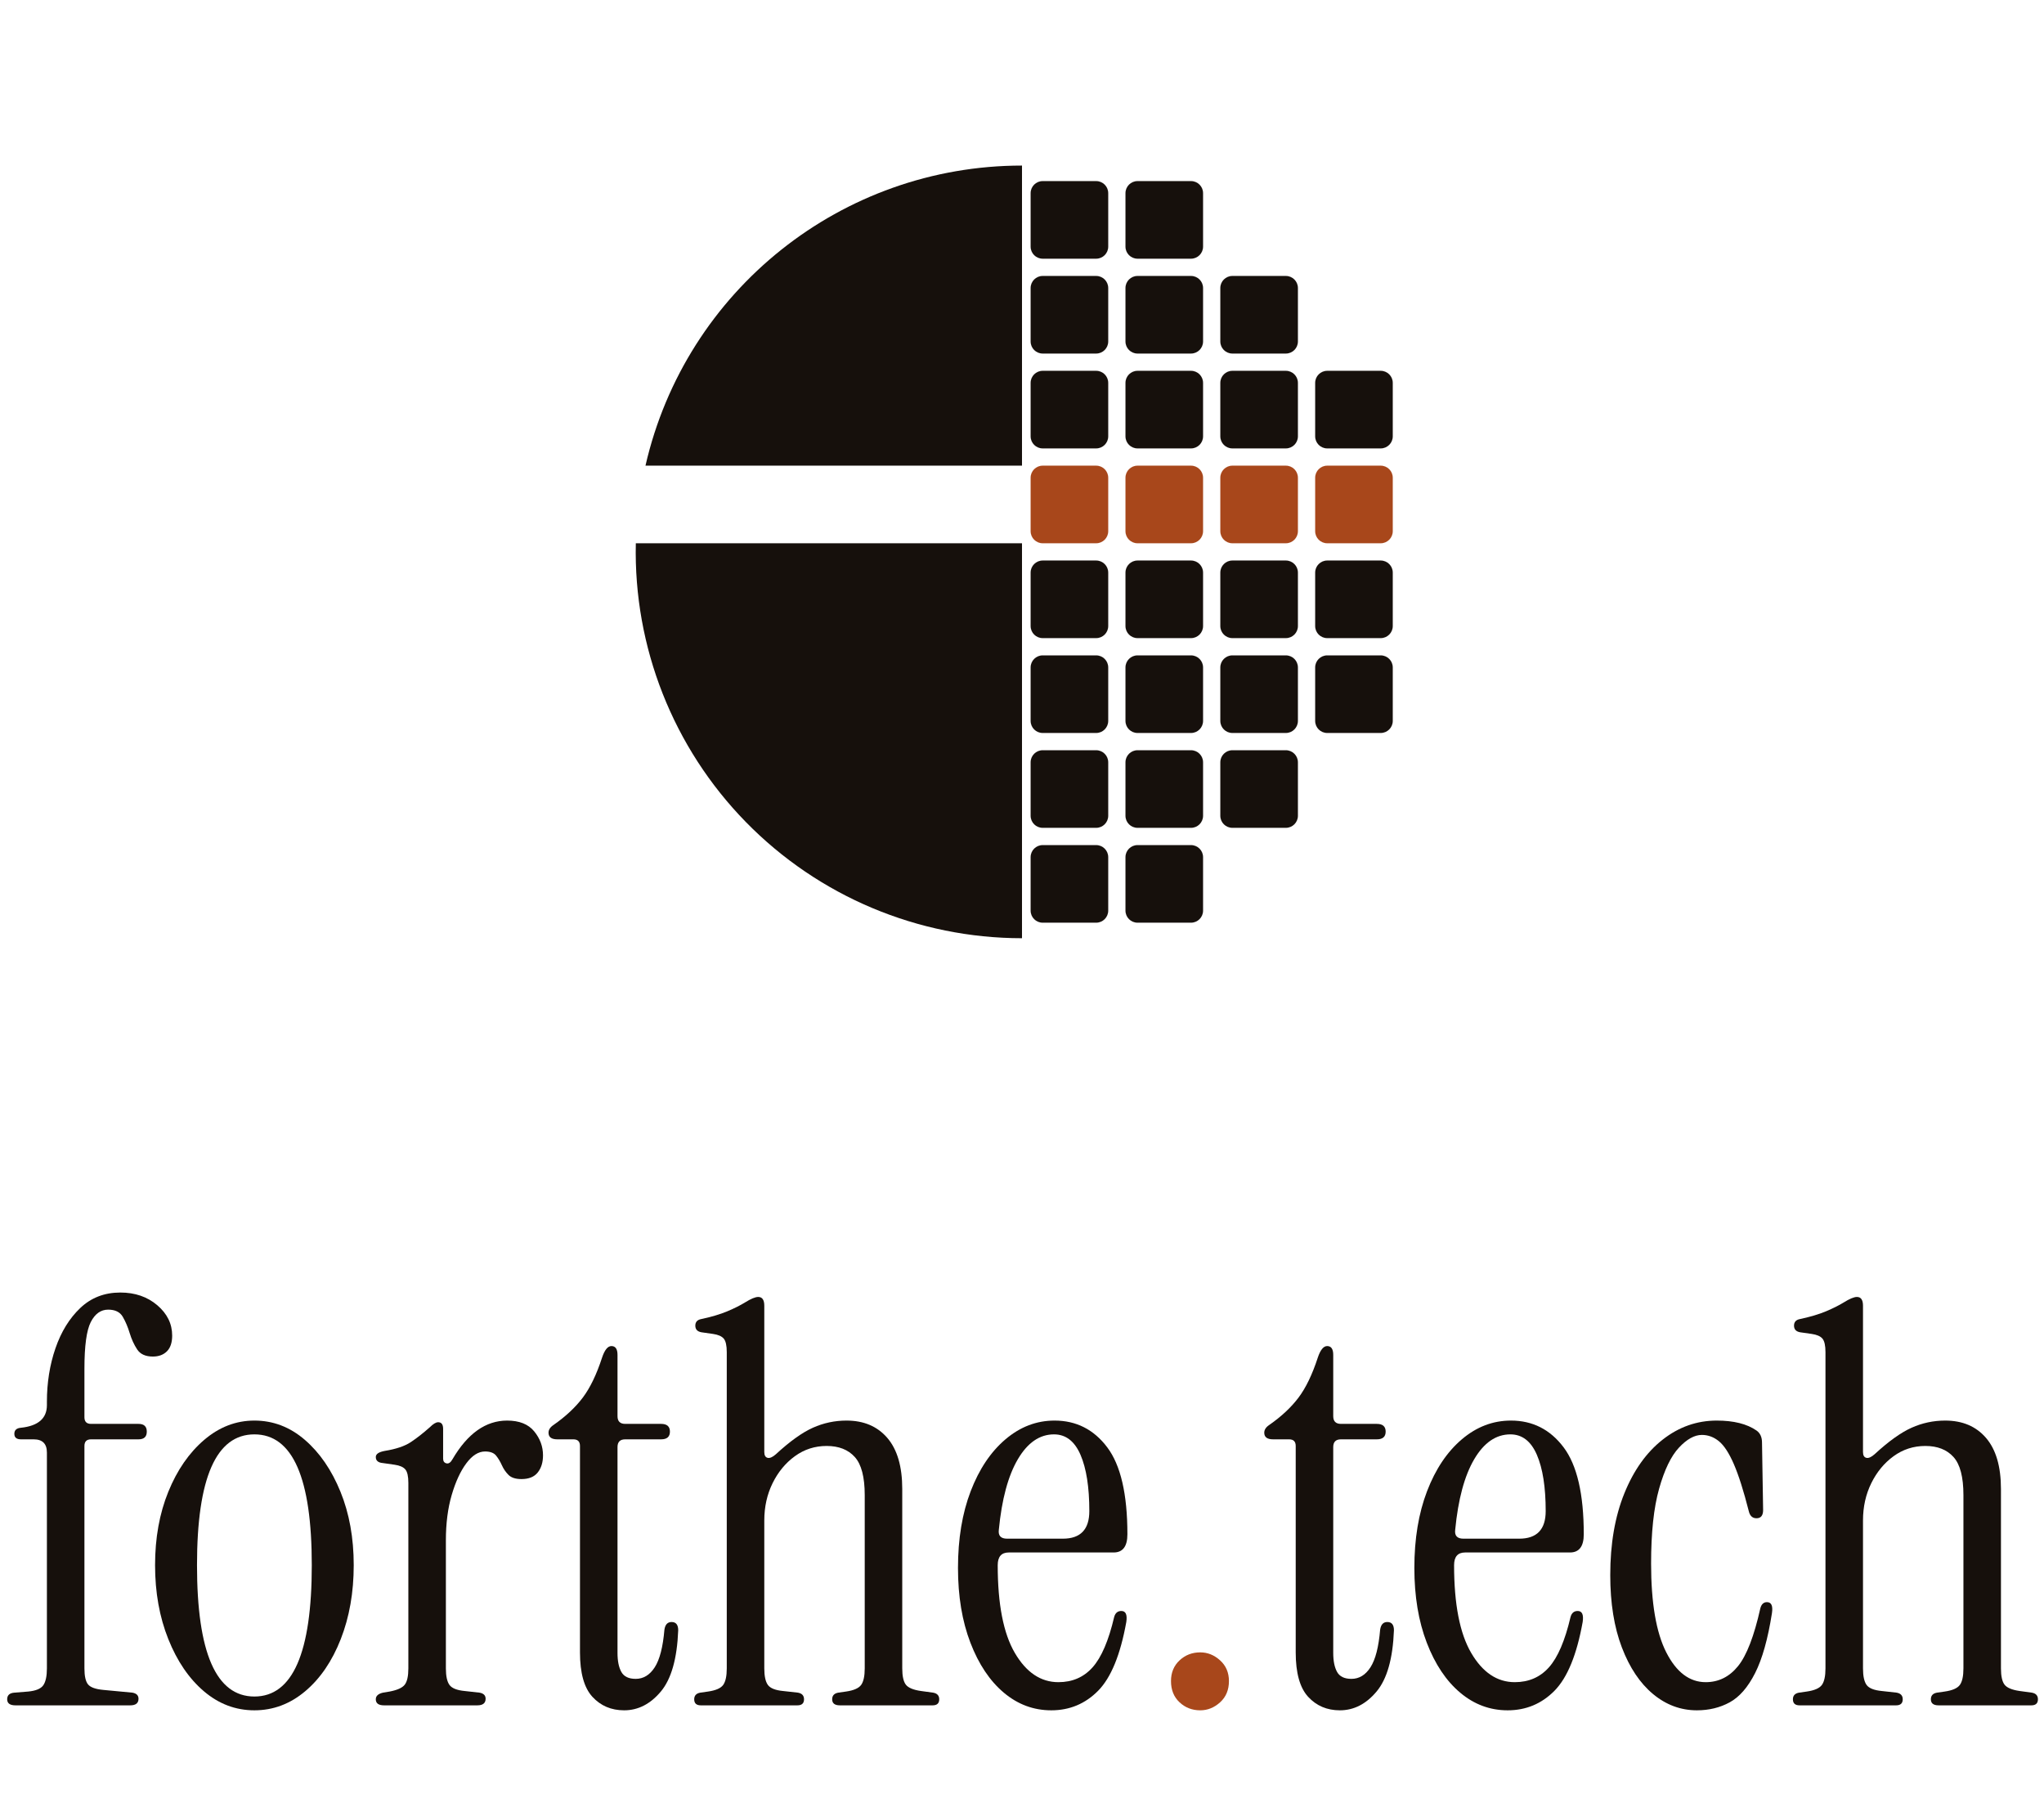
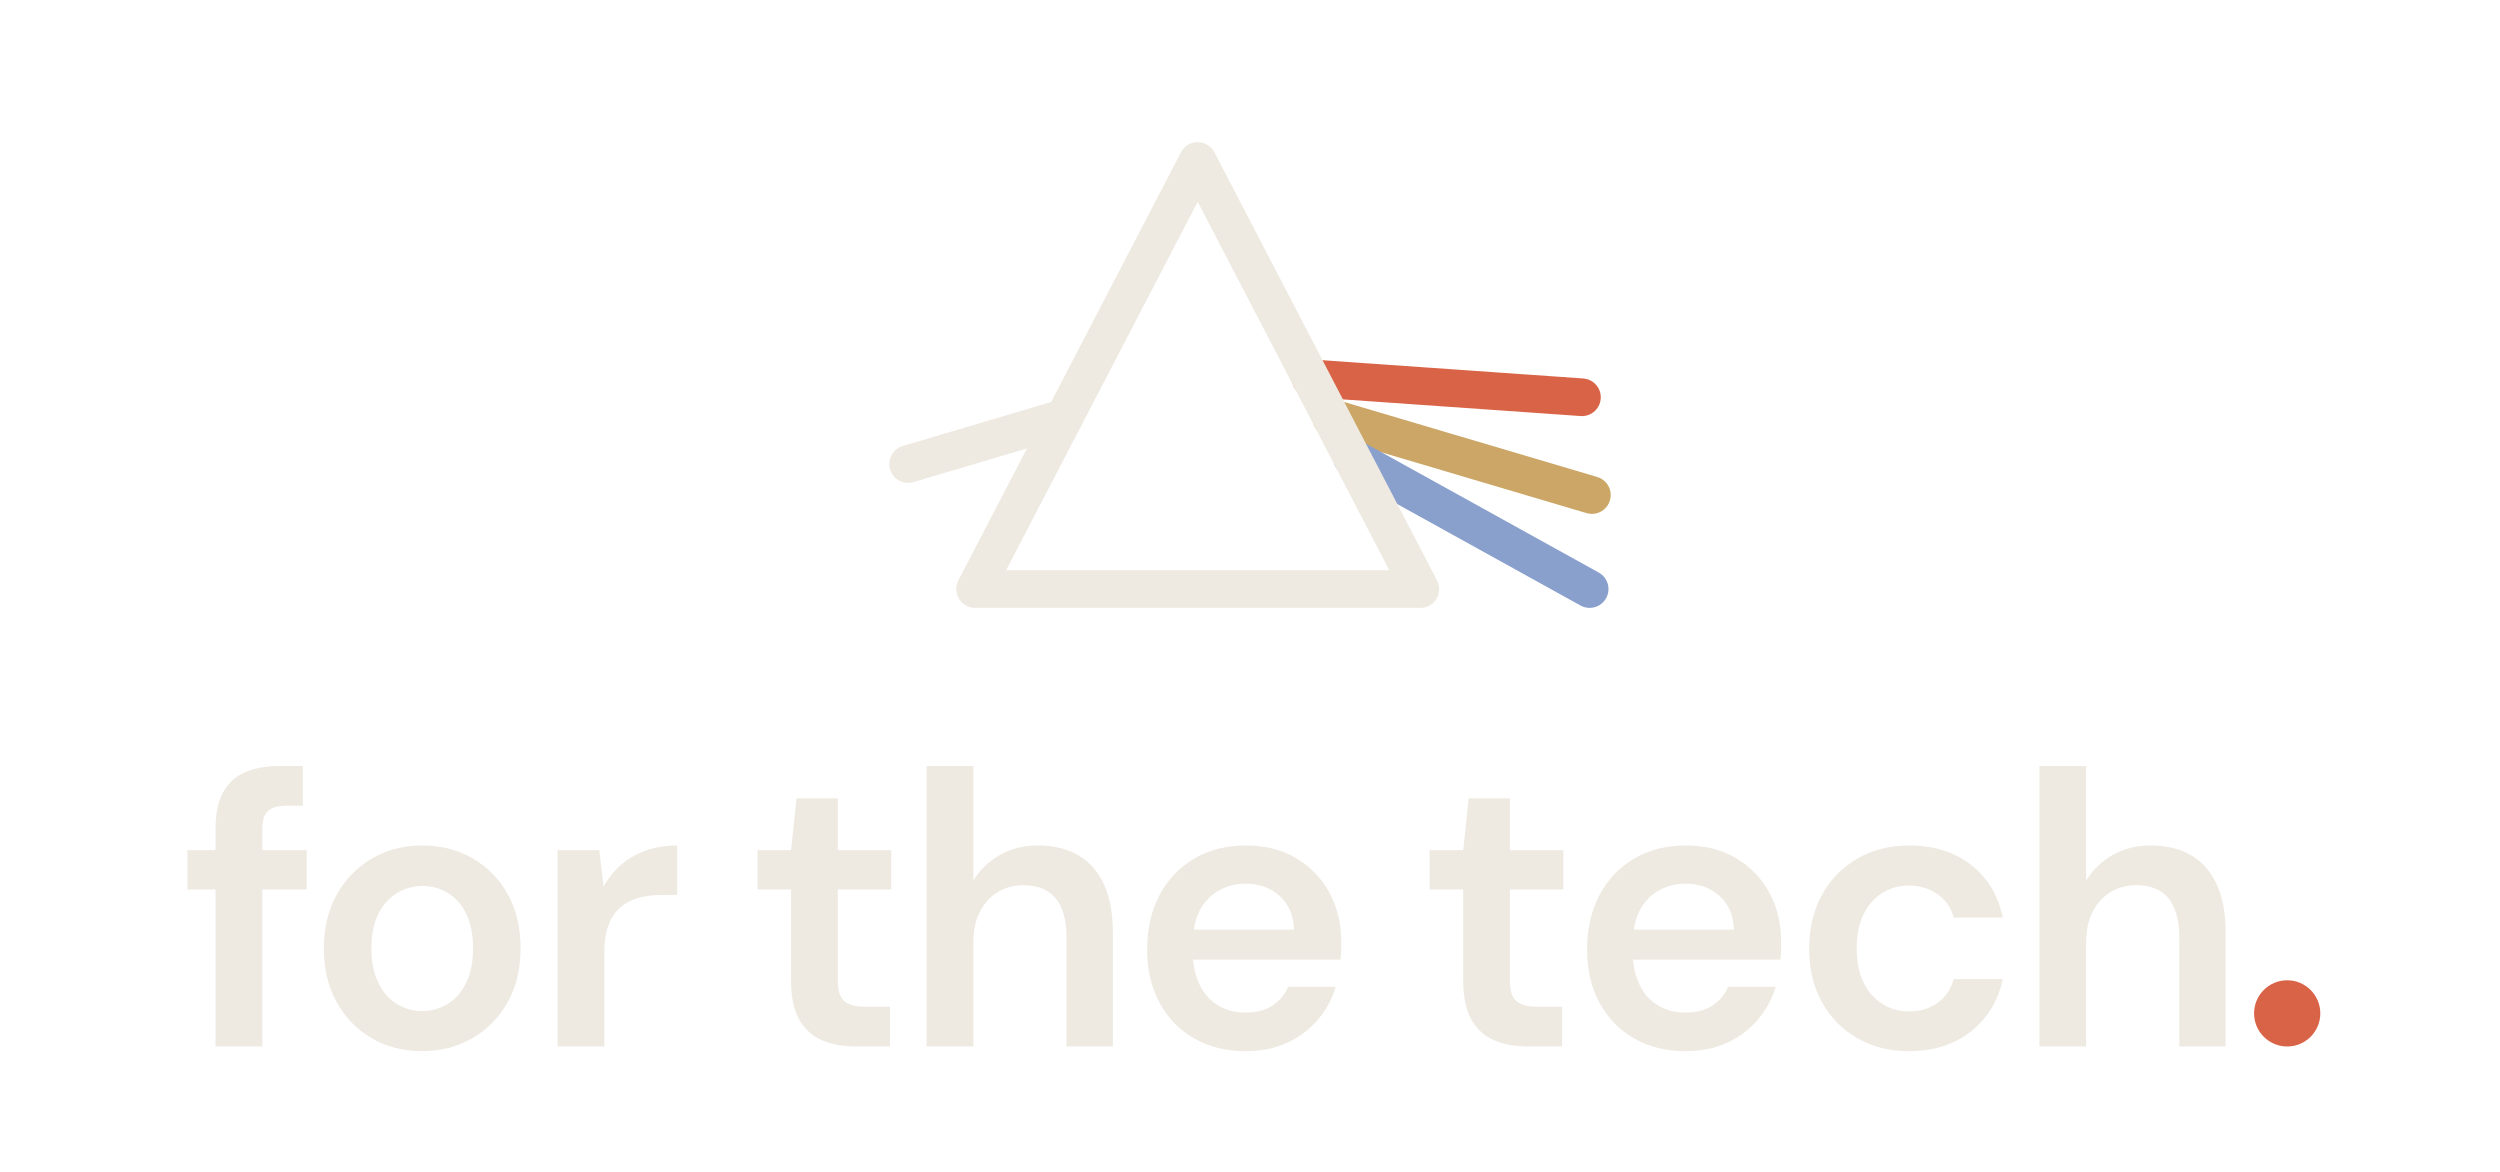
- <svg xmlns="http://www.w3.org/2000/svg" viewBox="0 0 370.4 325" role="img" aria-label="forthe.tech">
-   <g transform="translate(85.2 0) scale(6.25)">
-     <g fill="#16100C">
-       <path d="M16 4.8A11.2 11.2 0 0 0 5.083 13.5H16Z" />
-       <path d="M16 15.75H4.803A11.2 11.2 0 0 0 16 27.2Z" />
-       <rect x="16.25" y="5.25" width="2.25" height="2.25" rx="0.35" />
-       <rect x="16.25" y="8" width="2.25" height="2.25" rx="0.35" />
-       <rect x="16.25" y="10.75" width="2.25" height="2.25" rx="0.35" />
-       <rect x="16.25" y="16.25" width="2.25" height="2.25" rx="0.35" />
-       <rect x="16.25" y="19" width="2.25" height="2.25" rx="0.35" />
-       <rect x="16.25" y="21.75" width="2.25" height="2.25" rx="0.35" />
-       <rect x="16.25" y="24.5" width="2.25" height="2.25" rx="0.35" />
-       <rect x="19" y="5.25" width="2.25" height="2.25" rx="0.35" />
-       <rect x="19" y="8" width="2.25" height="2.25" rx="0.35" />
-       <rect x="19" y="10.75" width="2.25" height="2.25" rx="0.35" />
-       <rect x="19" y="16.25" width="2.25" height="2.25" rx="0.35" />
-       <rect x="19" y="19" width="2.25" height="2.25" rx="0.35" />
-       <rect x="19" y="21.75" width="2.25" height="2.25" rx="0.35" />
-       <rect x="19" y="24.5" width="2.25" height="2.25" rx="0.35" />
-       <rect x="21.75" y="8" width="2.25" height="2.25" rx="0.35" />
-       <rect x="21.75" y="10.75" width="2.25" height="2.25" rx="0.35" />
-       <rect x="21.75" y="16.25" width="2.25" height="2.25" rx="0.35" />
-       <rect x="21.75" y="19" width="2.25" height="2.25" rx="0.35" />
-       <rect x="21.75" y="21.75" width="2.25" height="2.25" rx="0.35" />
-       <rect x="24.5" y="10.75" width="2.25" height="2.25" rx="0.35" />
-       <rect x="24.5" y="16.25" width="2.25" height="2.25" rx="0.35" />
-       <rect x="24.5" y="19" width="2.25" height="2.25" rx="0.35" />
-     </g>
-     <g fill="#A8471B">
-       <rect x="16.25" y="13.5" width="2.25" height="2.25" rx="0.35" />
-       <rect x="19" y="13.5" width="2.25" height="2.25" rx="0.35" />
-       <rect x="21.75" y="13.5" width="2.25" height="2.25" rx="0.35" />
-       <rect x="24.5" y="13.5" width="2.25" height="2.25" rx="0.35" />
-     </g>
+ <svg xmlns="http://www.w3.org/2000/svg" viewBox="0 0 320 150" fill="none" role="img" aria-label="forthe.tech">
+   <g transform="translate(111.5, 16)">
+     <svg width="97" height="64" viewBox="-2.01 1.9 44.13 29.2" fill="none" stroke-linecap="round" stroke-linejoin="round" role="img" aria-label="forthe.tech prism mark">
+       <path d="M0.09 21.70L9.20 19.00" stroke="#EEEAE1" stroke-width="2.2" />
+       <path d="M23.60 16.69L39.44 17.80" stroke="#D96346" stroke-width="2.2" />
+       <path d="M24.80 19.00L40.02 23.51" stroke="#CBA666" stroke-width="2.2" />
+       <path d="M26.00 21.31L39.89 29.00" stroke="#899FCC" stroke-width="2.2" />
+       <path d="M17 4L30 29L4 29Z" stroke="#EEEAE1" stroke-width="2.2" />
+     </svg>
  </g>
-   <g transform="translate(0 309) scale(1)">
-     <g fill="#16100C">
-       <path d="M8.5 -6.7V-45.8Q8.5 -48.2 6.1 -48.2H3.8Q2.6 -48.2 2.6 -49.2Q2.6 -50.2 3.8 -50.3Q8.5 -50.8 8.5 -54.4V-55.0Q8.5 -60.2 10.05 -64.7Q11.6 -69.2 14.55 -72.0Q17.5 -74.8 21.8 -74.8Q25.8 -74.8 28.5 -72.5Q31.2 -70.2 31.2 -67.0Q31.2 -65.1 30.25 -64.15Q29.3 -63.2 27.7 -63.2Q25.7 -63.2 24.85 -64.5Q24.0 -65.8 23.5 -67.45Q23.0 -69.1 22.25 -70.4Q21.5 -71.7 19.6 -71.7Q17.6 -71.7 16.45 -69.45Q15.3 -67.2 15.3 -61.0V-52.2Q15.3 -51.0 16.5 -51.0H25.1Q26.6 -51.0 26.6 -49.6Q26.6 -48.2 25.1 -48.2H16.5Q15.3 -48.2 15.3 -47.0V-6.7Q15.3 -4.6 15.95 -3.8Q16.6 -3.0 18.7 -2.8L24.0 -2.3Q25.1 -2.1 25.1 -1.2Q25.1 0.0 23.6 0.0H2.8Q1.3 0.0 1.3 -1.1Q1.3 -2.2 2.6 -2.3L5.1 -2.5Q7.2 -2.7 7.85 -3.65Q8.5 -4.6 8.5 -6.7Z" />
-       <path d="M46.1 0.9Q41.0 0.9 36.95 -2.55Q32.9 -6.0 30.5 -12.0Q28.1 -18.0 28.1 -25.4Q28.1 -32.8 30.5 -38.7Q32.9 -44.6 37.0 -48.1Q41.1 -51.6 46.1 -51.6Q51.2 -51.6 55.25 -48.1Q59.3 -44.6 61.7 -38.7Q64.1 -32.8 64.1 -25.4Q64.1 -18.0 61.75 -12.0Q59.4 -6.0 55.3 -2.55Q51.2 0.9 46.1 0.9ZM46.1 -1.6Q56.5 -1.6 56.5 -25.4Q56.5 -49.1 46.1 -49.1Q35.7 -49.1 35.7 -25.4Q35.7 -1.6 46.1 -1.6Z" />
-       <path d="M82 -44.6Q86.1 -51.6 91.9 -51.6Q95.2 -51.6 96.8 -49.65Q98.4 -47.7 98.4 -45.3Q98.4 -43.4 97.45 -42.2Q96.5 -41.0 94.5 -41.0Q92.9 -41.0 92.15 -41.75Q91.4 -42.5 90.95 -43.5Q90.5 -44.5 89.9 -45.25Q89.3 -46.0 87.9 -46.0Q86.1 -46.0 84.5 -43.85Q82.9 -41.7 81.85 -38.1Q80.8 -34.5 80.8 -29.9V-6.7Q80.8 -4.6 81.45 -3.7Q82.1 -2.8 84.2 -2.6L86.9 -2.3Q88 -2.1 88 -1.2Q88 0.0 86.5 0.0H69.6Q68.1 0.0 68.1 -1.1Q68.1 -2.0 69.4 -2.3L70.6 -2.5Q72.7 -2.9 73.35 -3.75Q74 -4.6 74 -6.7V-40.3Q74 -42.1 73.45 -42.75Q72.9 -43.4 71.5 -43.6L69.4 -43.9Q68.1 -44.0 68.1 -45.0Q68.1 -45.8 69.7 -46.1Q72.8 -46.6 74.45 -47.7Q76.1 -48.8 77.9 -50.4Q78.8 -51.3 79.4 -51.3Q80.3 -51.3 80.3 -50.1V-44.7Q80.3 -44.0 80.9 -43.85Q81.5 -43.7 82 -44.6Z" />
-       <path d="M113.1 0.9Q109.6 0.9 107.35 -1.55Q105.1 -4.0 105.1 -9.6V-47.0Q105.1 -48.2 103.9 -48.2H101.0Q99.4 -48.2 99.4 -49.4Q99.4 -50.2 100.3 -50.8Q103.6 -53.1 105.6 -55.75Q107.6 -58.4 109.1 -63.0Q109.8 -65.1 110.8 -65.1Q111.9 -65.1 111.9 -63.5V-52.4Q111.9 -51.0 113.3 -51.0H119.8Q121.4 -51.0 121.4 -49.6Q121.4 -48.2 119.8 -48.2H113.3Q111.9 -48.2 111.9 -46.8V-9.5Q111.9 -7.3 112.6 -6.05Q113.3 -4.8 115.2 -4.8Q117.3 -4.8 118.65 -6.9Q120.0 -9.0 120.4 -13.7Q120.6 -15.1 121.7 -15.1Q122.9 -15.1 122.9 -13.6Q122.6 -5.9 119.75 -2.5Q116.9 0.9 113.1 0.9Z" />
-       <path d="M127 0.0Q125.8 0.0 125.8 -1.1Q125.8 -2.1 126.9 -2.3L128.3 -2.5Q130.4 -2.8 131.05 -3.7Q131.7 -4.6 131.7 -6.7V-64.0Q131.7 -65.8 131.15 -66.45Q130.6 -67.1 129.2 -67.3L127.1 -67.6Q126 -67.8 126 -68.8Q126 -69.8 127.1 -70.0Q129.9 -70.6 131.8 -71.4Q133.7 -72.2 135.0 -73.0Q136.6 -74.0 137.4 -74.0Q138.5 -74.0 138.5 -72.4V-45.9Q138.5 -45.0 139.1 -44.85Q139.7 -44.7 140.6 -45.5Q144.4 -49.0 147.3 -50.3Q150.2 -51.6 153.4 -51.6Q158.1 -51.6 160.8 -48.45Q163.5 -45.3 163.5 -39.2V-6.7Q163.5 -4.6 164.15 -3.75Q164.8 -2.9 166.9 -2.6L169.1 -2.3Q170.2 -2.1 170.2 -1.1Q170.2 0.0 169.0 0.0H152.2Q150.8 0.0 150.8 -1.1Q150.8 -2.1 151.9 -2.3L153.3 -2.5Q155.4 -2.8 156.05 -3.7Q156.7 -4.6 156.7 -6.7V-38.1Q156.7 -43.0 154.9 -45.0Q153.1 -47.0 149.8 -47.0Q146.6 -47.0 144.05 -45.15Q141.5 -43.3 140.0 -40.25Q138.5 -37.2 138.5 -33.5V-6.7Q138.5 -4.6 139.15 -3.7Q139.8 -2.8 141.9 -2.6L144.6 -2.3Q145.7 -2.1 145.7 -1.1Q145.7 0.0 144.5 0.0Z" />
-       <path d="M190.5 0.9Q185.7 0.9 181.9 -2.3Q178.1 -5.5 175.85 -11.35Q173.6 -17.2 173.6 -24.9Q173.6 -32.8 175.9 -38.8Q178.2 -44.8 182.2 -48.2Q186.2 -51.6 191.1 -51.6Q197.0 -51.6 200.65 -46.75Q204.3 -41.9 204.3 -31.0Q204.3 -27.7 201.8 -27.7H182.8Q180.8 -27.7 180.8 -25.4Q180.8 -14.8 183.9 -9.5Q187.0 -4.2 191.8 -4.2Q195.6 -4.2 198.0 -6.9Q200.4 -9.6 201.9 -16.0Q202.2 -17.1 203.2 -17.1Q204.4 -17.1 204.1 -15.1Q202.5 -6.2 199.0 -2.65Q195.5 0.9 190.5 0.9ZM182.5 -30.2H192.6Q197.4 -30.2 197.4 -35.2Q197.4 -41.7 195.8 -45.4Q194.2 -49.1 191.0 -49.1Q187.1 -49.1 184.45 -44.6Q181.8 -40.1 181.0 -31.8Q180.8 -30.2 182.5 -30.2Z" />
-       <path d="M242.8 0.9Q239.3 0.9 237.05 -1.55Q234.8 -4.0 234.8 -9.6V-47.0Q234.8 -48.2 233.6 -48.2H230.7Q229.1 -48.2 229.1 -49.4Q229.1 -50.2 230 -50.8Q233.3 -53.1 235.3 -55.75Q237.3 -58.4 238.8 -63.0Q239.5 -65.1 240.5 -65.1Q241.6 -65.1 241.6 -63.5V-52.4Q241.6 -51.0 243 -51.0H249.5Q251.1 -51.0 251.1 -49.6Q251.1 -48.2 249.5 -48.2H243Q241.6 -48.2 241.6 -46.8V-9.5Q241.6 -7.3 242.3 -6.05Q243 -4.8 244.9 -4.8Q247 -4.8 248.35 -6.9Q249.7 -9.0 250.1 -13.7Q250.3 -15.1 251.4 -15.1Q252.6 -15.1 252.6 -13.6Q252.3 -5.9 249.45 -2.5Q246.6 0.9 242.8 0.9Z" />
-       <path d="M273.2 0.9Q268.4 0.9 264.6 -2.3Q260.8 -5.5 258.55 -11.35Q256.3 -17.2 256.3 -24.9Q256.3 -32.8 258.6 -38.8Q260.9 -44.8 264.9 -48.2Q268.9 -51.6 273.8 -51.6Q279.7 -51.6 283.35 -46.75Q287.0 -41.9 287.0 -31.0Q287.0 -27.7 284.5 -27.7H265.5Q263.5 -27.7 263.5 -25.4Q263.5 -14.8 266.6 -9.5Q269.7 -4.2 274.5 -4.2Q278.3 -4.2 280.7 -6.9Q283.1 -9.6 284.6 -16.0Q284.9 -17.1 285.9 -17.1Q287.1 -17.1 286.8 -15.1Q285.2 -6.2 281.7 -2.65Q278.2 0.9 273.2 0.9ZM265.2 -30.2H275.3Q280.1 -30.2 280.1 -35.2Q280.1 -41.7 278.5 -45.4Q276.9 -49.1 273.7 -49.1Q269.8 -49.1 267.15 -44.6Q264.5 -40.1 263.7 -31.8Q263.5 -30.2 265.2 -30.2Z" />
-       <path d="M307.5 0.9Q303.1 0.9 299.55 -2.05Q296.0 -5.0 293.9 -10.5Q291.8 -16.0 291.8 -23.6Q291.8 -32.1 294.35 -38.4Q296.9 -44.7 301.3 -48.15Q305.7 -51.6 311.1 -51.6Q315.7 -51.6 318.3 -49.8Q319.3 -49.1 319.3 -47.6L319.5 -35.4Q319.5 -33.9 318.3 -33.9Q317.2 -33.9 316.9 -35.2Q315.5 -40.7 314.2 -43.7Q312.9 -46.7 311.5 -47.85Q310.1 -49.0 308.4 -49.0Q306.4 -49.0 304.25 -46.7Q302.1 -44.4 300.65 -39.25Q299.2 -34.1 299.2 -25.7Q299.2 -15.0 301.95 -9.6Q304.7 -4.2 309.1 -4.2Q312.6 -4.2 314.95 -7.1Q317.3 -10.0 319.0 -17.6Q319.3 -18.7 320.2 -18.7Q321.4 -18.7 321.1 -16.7Q320.0 -9.7 318.05 -5.85Q316.1 -2.0 313.45 -0.55Q310.8 0.9 307.5 0.9Z" />
-       <path d="M326.1 0.0Q324.9 0.0 324.9 -1.1Q324.9 -2.1 326 -2.3L327.4 -2.5Q329.5 -2.8 330.15 -3.7Q330.8 -4.6 330.8 -6.7V-64.0Q330.8 -65.8 330.25 -66.45Q329.7 -67.1 328.3 -67.3L326.2 -67.6Q325.1 -67.8 325.1 -68.8Q325.1 -69.8 326.2 -70.0Q329 -70.6 330.9 -71.4Q332.8 -72.2 334.1 -73.0Q335.7 -74.0 336.5 -74.0Q337.6 -74.0 337.6 -72.4V-45.9Q337.6 -45.0 338.2 -44.85Q338.8 -44.7 339.7 -45.5Q343.5 -49.0 346.4 -50.3Q349.3 -51.6 352.5 -51.6Q357.2 -51.6 359.9 -48.45Q362.6 -45.3 362.6 -39.2V-6.7Q362.6 -4.6 363.25 -3.75Q363.9 -2.9 366 -2.6L368.2 -2.3Q369.3 -2.1 369.3 -1.1Q369.3 0.0 368.1 0.0H351.3Q349.9 0.0 349.9 -1.1Q349.9 -2.1 351 -2.3L352.4 -2.5Q354.5 -2.8 355.15 -3.7Q355.8 -4.6 355.8 -6.7V-38.1Q355.8 -43.0 354.0 -45.0Q352.2 -47.0 348.9 -47.0Q345.7 -47.0 343.15 -45.15Q340.6 -43.3 339.1 -40.25Q337.6 -37.2 337.6 -33.5V-6.7Q337.6 -4.6 338.25 -3.7Q338.9 -2.8 341 -2.6L343.7 -2.3Q344.8 -2.1 344.8 -1.1Q344.8 0.0 343.6 0.0Z" />
-     </g>
-     <g fill="#A8471B">
-       <path d="M217.5 0.9Q215.3 0.9 213.75 -0.55Q212.2 -2.0 212.2 -4.4Q212.2 -6.7 213.75 -8.15Q215.3 -9.6 217.5 -9.6Q219.5 -9.6 221.1 -8.15Q222.7 -6.7 222.7 -4.4Q222.7 -2.0 221.1 -0.55Q219.5 0.9 217.5 0.9Z" />
-     </g>
+   <g transform="translate(23, 96)">
+     <svg width="274" height="39" viewBox="0 -760 5494.4 780" fill="none" role="img" aria-label="for the tech.">
+       <path d="M92.0 0V-403H20.0V-504H92.0V-559Q92.0 -617 111.5 -652.5Q131.0 -688 168.0 -704.0Q205.0 -720 256.0 -720H316.0V-618H274.0Q241.0 -618 226.5 -604.5Q212.0 -591 212.0 -558V-504H326.0V-403H212.0V0Z M622.0 12Q550.0 12 492.5 -21.5Q435.0 -55 402.5 -114.5Q370.0 -174 370.0 -251Q370.0 -330 403.0 -389.5Q436.0 -449 493.5 -482.5Q551.0 -516 623.0 -516Q695.0 -516 752.5 -482.5Q810.0 -449 842.5 -390.0Q875.0 -331 875.0 -252Q875.0 -173 842.0 -114.0Q809.0 -55 751.5 -21.5Q694.0 12 622.0 12ZM622.0 -91Q658.0 -91 687.5 -109.0Q717.0 -127 735.0 -163.0Q753.0 -199 753.0 -252Q753.0 -305 735.5 -340.5Q718.0 -376 688.5 -394.0Q659.0 -412 623.0 -412Q588.0 -412 558.0 -394.0Q528.0 -376 510.0 -340.5Q492.0 -305 492.0 -252Q492.0 -199 510.0 -163.0Q528.0 -127 557.5 -109.0Q587.0 -91 622.0 -91Z M970.0 0V-504H1077.0L1088.0 -410Q1106.0 -443 1133.0 -466.5Q1160.0 -490 1196.5 -503.0Q1233.0 -516 1277.0 -516V-389H1235.0Q1205.0 -389 1178.0 -381.5Q1151.0 -374 1131.5 -357.5Q1112.0 -341 1101.0 -312.5Q1090.0 -284 1090.0 -241V0Z M1737.2 0Q1686.2 0 1648.7 -16.0Q1611.2 -32 1590.2 -69.0Q1569.2 -106 1569.2 -169V-403H1483.2V-504H1569.2L1583.2 -637H1689.2V-504H1826.2V-403H1689.2V-169Q1689.2 -131 1705.7 -116.5Q1722.2 -102 1761.2 -102H1823.2V0Z M1917.2 0V-720H2037.2V-426Q2062.2 -467 2105.2 -491.5Q2148.2 -516 2202.2 -516Q2264.2 -516 2307.2 -490.5Q2350.2 -465 2372.7 -415.5Q2395.2 -366 2395.2 -292V0H2276.2V-281Q2276.2 -346 2248.7 -380.0Q2221.2 -414 2165.2 -414Q2129.2 -414 2100.2 -396.5Q2071.2 -379 2054.2 -346.5Q2037.2 -314 2037.2 -267V0Z M2736.2 12Q2661.2 12 2604.2 -20.5Q2547.2 -53 2515.2 -112.0Q2483.2 -171 2483.2 -248Q2483.2 -328 2514.7 -388.0Q2546.2 -448 2603.7 -482.0Q2661.2 -516 2737.2 -516Q2811.2 -516 2866.2 -483.0Q2921.2 -450 2951.2 -394.5Q2981.2 -339 2981.2 -270V-248Q2981.2 -236 2979.2 -223H2601.2Q2604.2 -185 2619.2 -156Q2636.2 -122 2666.7 -104.5Q2697.2 -87 2735.2 -87Q2777.2 -87 2804.7 -105.0Q2832.2 -123 2845.2 -153H2967.2Q2953.2 -106 2921.2 -68.5Q2889.2 -31 2842.2 -9.5Q2795.2 12 2736.2 12ZM2603.2 -300H2860.2Q2858.2 -355 2823.2 -386.5Q2788.2 -418 2736.2 -418Q2699.2 -418 2668.2 -401.0Q2637.2 -384 2619.2 -351Q2607.2 -329 2603.2 -300Z M3462.39 0Q3411.39 0 3373.89 -16.0Q3336.39 -32 3315.39 -69.0Q3294.39 -106 3294.39 -169V-403H3208.39V-504H3294.39L3308.39 -637H3414.39V-504H3551.39V-403H3414.39V-169Q3414.39 -131 3430.89 -116.5Q3447.39 -102 3486.39 -102H3548.39V0Z M3865.39 12Q3790.39 12 3733.39 -20.5Q3676.39 -53 3644.39 -112.0Q3612.39 -171 3612.39 -248Q3612.39 -328 3643.89 -388.0Q3675.39 -448 3732.89 -482.0Q3790.39 -516 3866.39 -516Q3940.39 -516 3995.39 -483.0Q4050.39 -450 4080.39 -394.5Q4110.4 -339 4110.4 -270V-248Q4110.4 -236 4108.4 -223H3730.39Q3733.39 -185 3748.39 -156Q3765.39 -122 3795.89 -104.5Q3826.39 -87 3864.39 -87Q3906.39 -87 3933.89 -105.0Q3961.39 -123 3974.39 -153H4096.4Q4082.39 -106 4050.39 -68.5Q4018.39 -31 3971.39 -9.5Q3924.39 12 3865.39 12ZM3732.39 -300H3989.39Q3987.39 -355 3952.39 -386.5Q3917.39 -418 3865.39 -418Q3828.39 -418 3797.39 -401.0Q3766.39 -384 3748.39 -351Q3736.39 -329 3732.39 -300Z M4438.4 12Q4364.4 12 4305.9 -21.5Q4247.4 -55 4214.9 -114.5Q4182.4 -174 4182.4 -250Q4182.4 -329 4214.9 -388.5Q4247.4 -448 4305.9 -482.0Q4364.4 -516 4439.4 -516Q4533.4 -516 4597.4 -466.5Q4661.4 -417 4679.4 -331H4553.4Q4543.4 -369 4511.9 -391.0Q4480.4 -413 4437.4 -413Q4400.4 -413 4369.9 -394.0Q4339.4 -375 4321.9 -339.0Q4304.4 -303 4304.4 -252Q4304.4 -213 4314.4 -183.0Q4324.4 -153 4342.9 -132.5Q4361.4 -112 4385.4 -101.0Q4409.4 -90 4437.4 -90Q4466.4 -90 4489.9 -99.5Q4513.4 -109 4529.9 -128.0Q4546.4 -147 4553.4 -173H4679.4Q4661.4 -89 4597.4 -38.5Q4533.4 12 4438.4 12Z M4773.4 0V-720H4893.4V-426Q4918.4 -467 4961.4 -491.5Q5004.4 -516 5058.4 -516Q5120.4 -516 5163.4 -490.5Q5206.4 -465 5228.9 -415.5Q5251.4 -366 5251.4 -292V0H5132.4V-281Q5132.4 -346 5104.9 -380.0Q5077.4 -414 5021.4 -414Q4985.4 -414 4956.4 -396.5Q4927.4 -379 4910.4 -346.5Q4893.4 -314 4893.4 -267V0Z" fill="#EEEAE1" />
+       <circle cx="5409.4" cy="-85" r="85" fill="#D96346" />
+     </svg>
  </g>
</svg>
